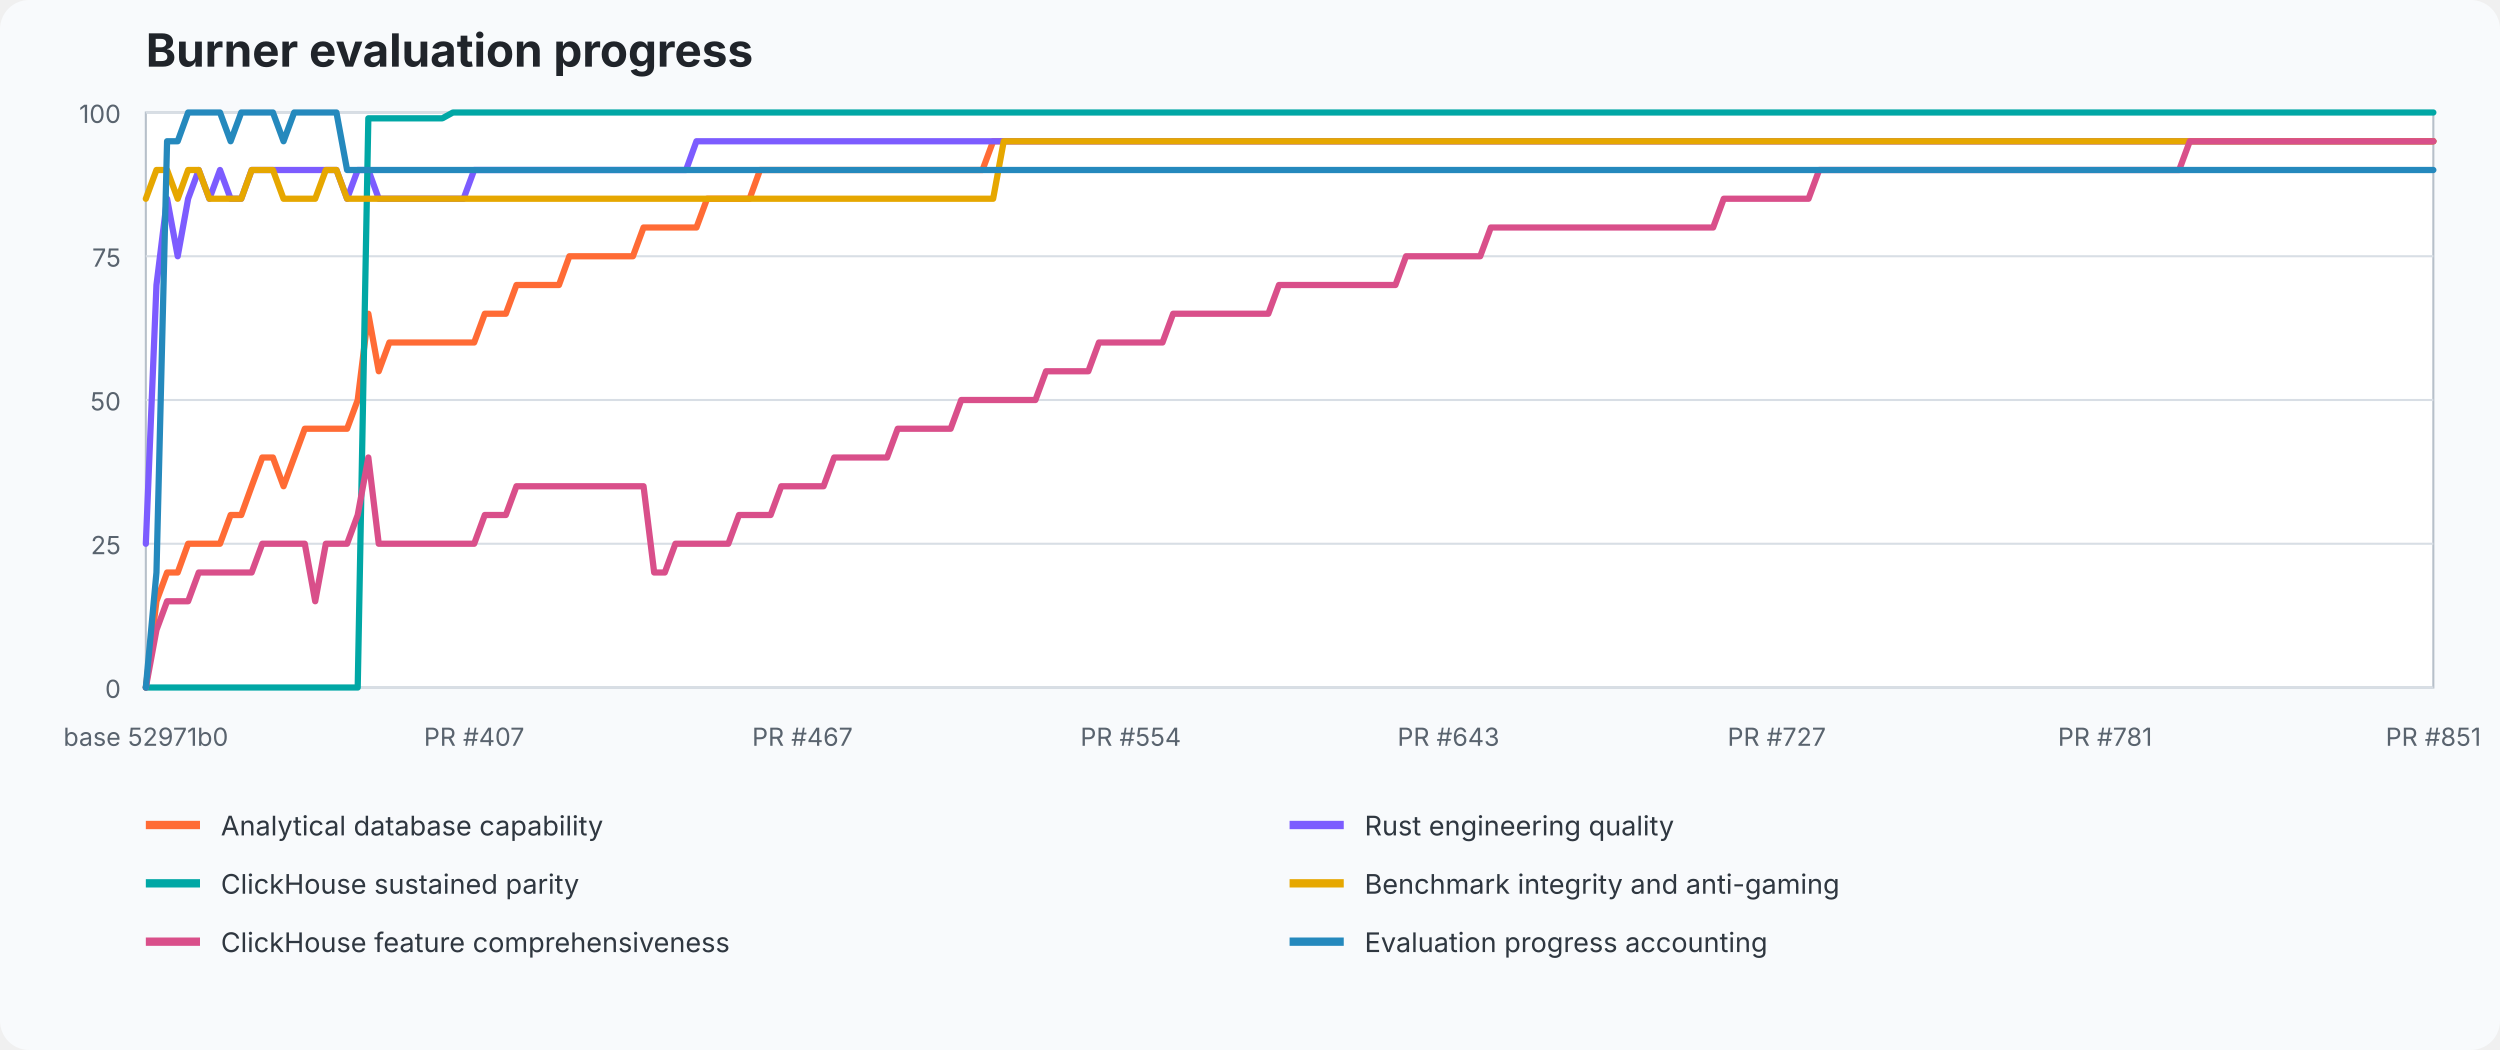
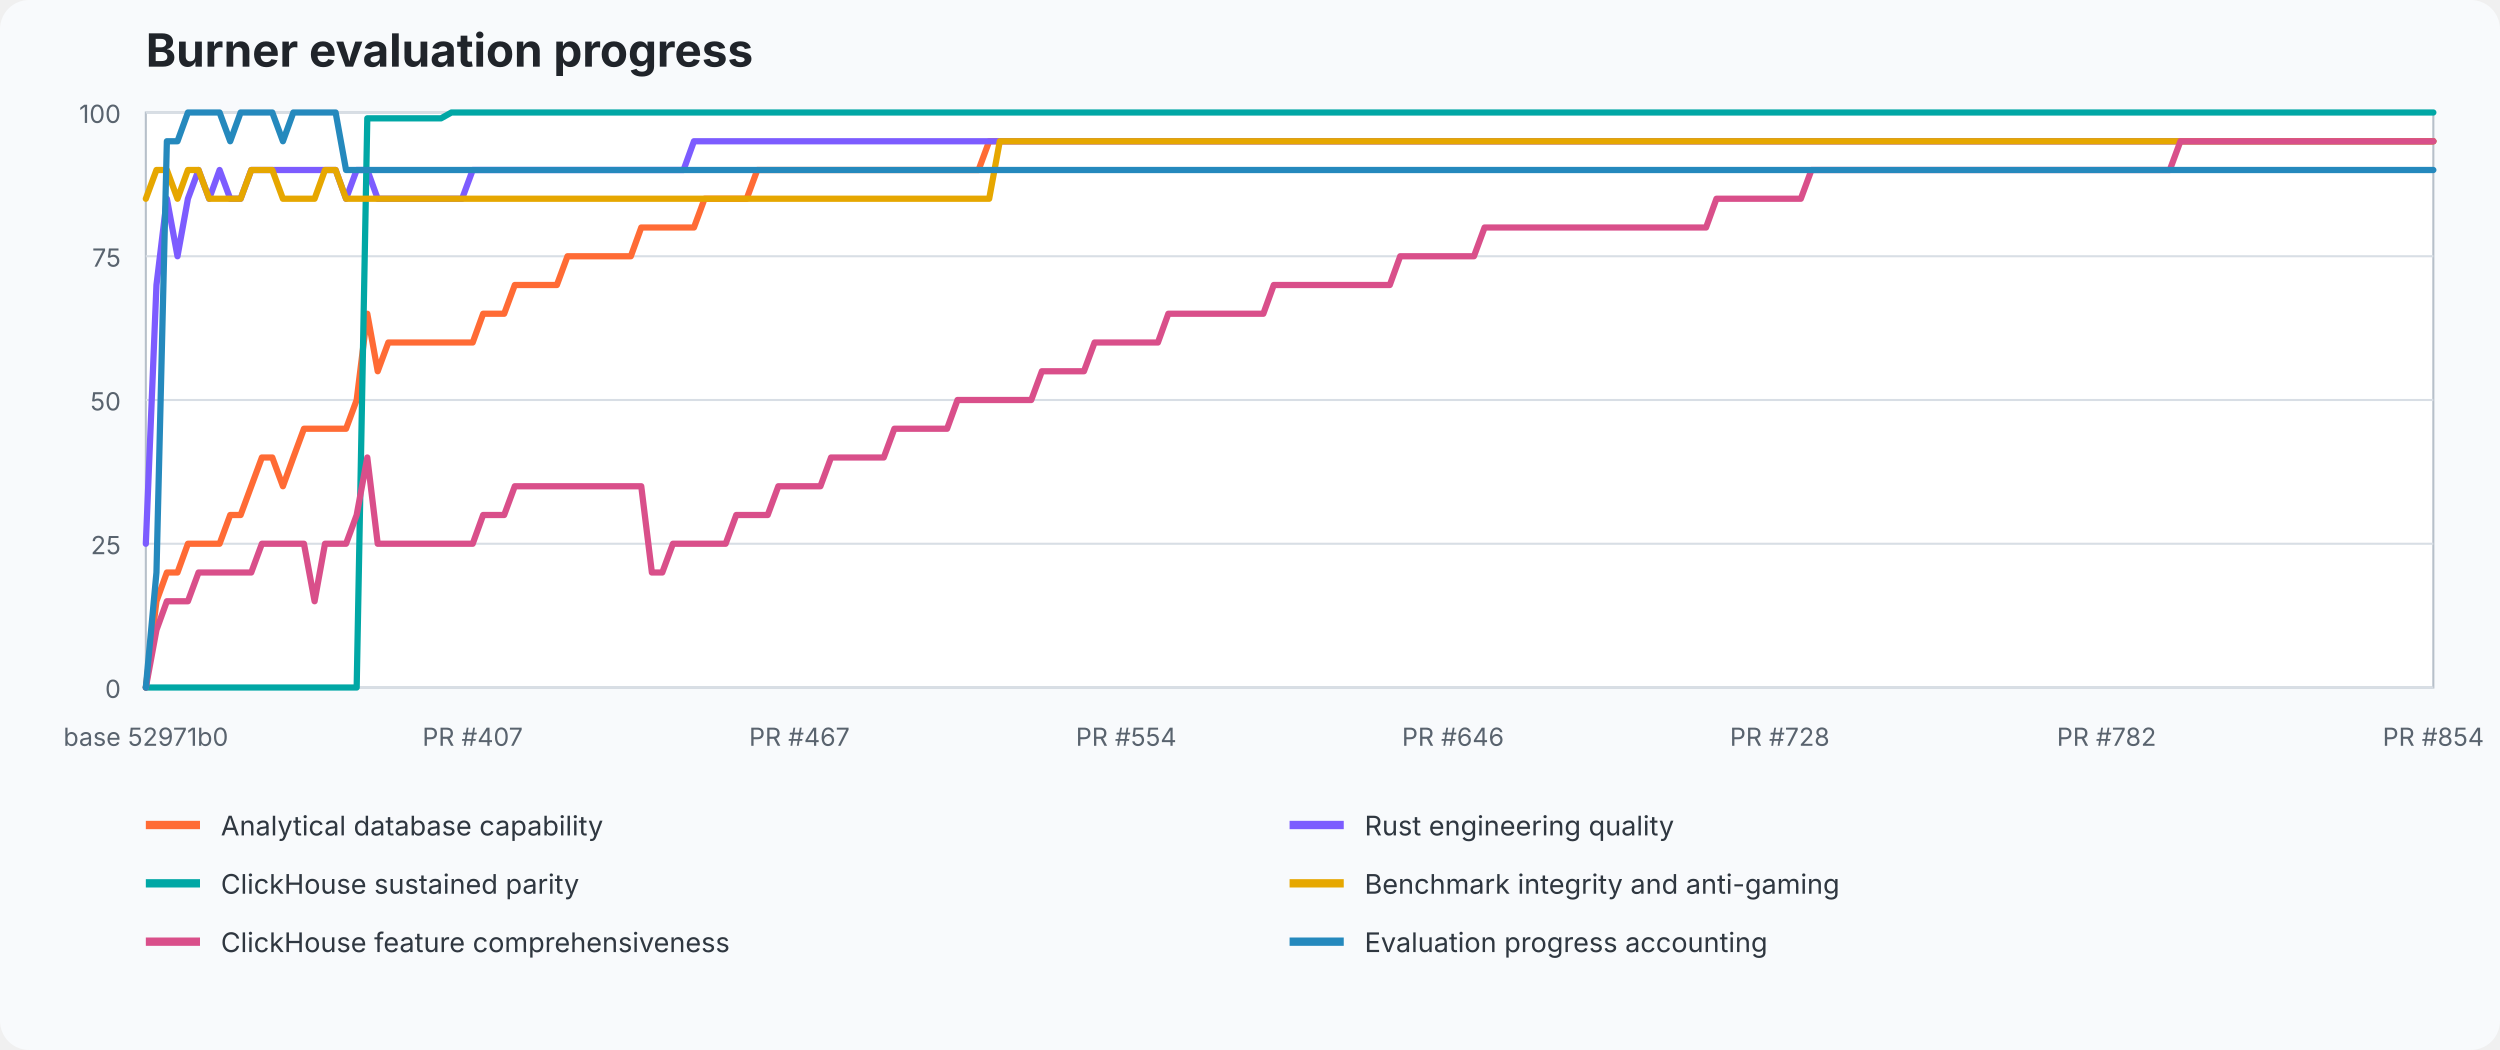
<svg xmlns="http://www.w3.org/2000/svg" width="1200" height="504" viewBox="0 0 1200 504" role="img" aria-labelledby="title desc">
  <style>text{font-family:ui-sans-serif,system-ui,-apple-system,BlinkMacSystemFont,"Segoe UI",sans-serif}.title{font-size:22px;font-weight:700;fill:#20242a}.axis{font-size:12px;fill:#59636e}.legend{font-size:13px;fill:#2f3740}.grid{stroke:#d8dee5;stroke-width:1}.plot{fill:#fff;stroke:#b7c0ca}</style>
  <rect width="100%" height="100%" fill="#f8fafc" rx="14" />
  <text x="70" y="32" class="title">Burner evaluation progress</text>
  <rect x="70" y="54" width="1098" height="276" class="plot" />
  <line x1="70" y1="330" x2="1168" y2="330" class="grid" />
  <text x="58" y="335" text-anchor="end" class="axis">0</text>
  <line x1="70" y1="261" x2="1168" y2="261" class="grid" />
  <text x="58" y="266" text-anchor="end" class="axis">25</text>
  <line x1="70" y1="192" x2="1168" y2="192" class="grid" />
  <text x="58" y="197" text-anchor="end" class="axis">50</text>
  <line x1="70" y1="123" x2="1168" y2="123" class="grid" />
  <text x="58" y="128" text-anchor="end" class="axis">75</text>
  <line x1="70" y1="54" x2="1168" y2="54" class="grid" />
  <text x="58" y="59" text-anchor="end" class="axis">100</text>
-   <polyline points="70.0,330.0 75.1,288.6 80.2,274.8 85.3,274.8 90.3,261.0 95.4,261.0 100.5,261.0 105.6,261.0 110.7,247.2 115.8,247.2 120.8,233.4 125.9,219.6 131.0,219.6 136.1,233.4 141.2,219.6 146.3,205.8 151.3,205.8 156.4,205.8 161.5,205.8 166.6,205.8 171.7,192.0 176.8,150.6 181.8,178.2 186.9,164.4 192.0,164.4 197.1,164.4 202.2,164.4 207.3,164.4 212.3,164.4 217.4,164.4 222.5,164.4 227.6,164.4 232.7,150.6 237.8,150.6 242.8,150.6 247.9,136.8 253.0,136.8 258.1,136.8 263.2,136.8 268.3,136.8 273.3,123.0 278.4,123.0 283.5,123.0 288.6,123.0 293.7,123.0 298.8,123.0 303.8,123.0 308.9,109.2 314.0,109.2 319.1,109.2 324.2,109.2 329.3,109.2 334.3,109.2 339.4,95.4 344.5,95.4 349.6,95.4 354.7,95.4 359.8,95.4 364.8,81.6 369.9,81.6 375.0,81.6 380.1,81.6 385.2,81.6 390.3,81.6 395.3,81.6 400.4,81.6 405.5,81.6 410.6,81.6 415.7,81.6 420.8,81.6 425.8,81.6 430.9,81.6 436.0,81.6 441.1,81.6 446.2,81.6 451.3,81.6 456.3,81.6 461.4,81.6 466.5,81.6 471.6,81.6 476.7,67.8 481.8,67.8 486.8,67.8 491.9,67.8 497.0,67.8 502.1,67.8 507.2,67.8 512.3,67.8 517.3,67.8 522.4,67.8 527.5,67.8 532.6,67.8 537.7,67.8 542.8,67.8 547.8,67.8 552.9,67.8 558.0,67.8 563.1,67.8 568.2,67.8 573.3,67.8 578.3,67.8 583.4,67.8 588.5,67.8 593.6,67.8 598.7,67.8 603.8,67.8 608.8,67.8 613.9,67.8 619.0,67.8 624.1,67.8 629.2,67.8 634.3,67.8 639.3,67.8 644.4,67.8 649.5,67.8 654.6,67.8 659.7,67.8 664.8,67.8 669.8,67.8 674.9,67.8 680.0,67.8 685.1,67.8 690.2,67.8 695.3,67.8 700.3,67.8 705.4,67.8 710.5,67.8 715.6,67.8 720.7,67.8 725.8,67.8 730.8,67.8 735.9,67.8 741.0,67.8 746.1,67.8 751.2,67.8 756.3,67.8 761.3,67.8 766.4,67.8 771.5,67.8 776.6,67.8 781.7,67.8 786.8,67.8 791.8,67.8 796.9,67.8 802.0,67.8 807.1,67.8 812.2,67.8 817.3,67.8 822.3,67.8 827.4,67.8 832.5,67.8 837.6,67.8 842.7,67.8 847.8,67.8 852.8,67.8 857.9,67.8 863.0,67.8 868.1,67.8 873.2,67.8 878.3,67.8 883.3,67.8 888.4,67.8 893.5,67.8 898.6,67.8 903.7,67.8 908.8,67.8 913.8,67.8 918.9,67.8 924.0,67.8 929.1,67.8 934.2,67.8 939.3,67.8 944.3,67.8 949.4,67.8 954.5,67.8 959.6,67.8 964.7,67.8 969.8,67.8 974.8,67.8 979.9,67.8 985.0,67.8 990.1,67.8 995.2,67.8 1000.3,67.8 1005.3,67.8 1010.4,67.8 1015.5,67.8 1020.6,67.8 1025.7,67.8 1030.8,67.8 1035.8,67.8 1040.9,67.8 1046.0,67.8 1051.1,67.8 1056.2,67.8 1061.3,67.8 1066.3,67.8 1071.4,67.8 1076.5,67.8 1081.6,67.8 1086.7,67.8 1091.8,67.8 1096.8,67.8 1101.9,67.8 1107.0,67.8 1112.1,67.8 1117.2,67.8 1122.3,67.8 1127.3,67.8 1132.4,67.8 1137.5,67.8 1142.6,67.8 1147.7,67.8 1152.8,67.8 1157.8,67.8 1162.9,67.8 1168.0,67.8" fill="none" stroke="#ff6b35" stroke-width="3" stroke-linejoin="round" stroke-linecap="round" />
-   <polyline points="70.0,261.0 75.1,136.8 80.2,95.4 85.3,123.0 90.3,95.4 95.4,81.6 100.5,95.4 105.6,81.6 110.7,95.4 115.8,95.4 120.8,81.6 125.9,81.6 131.0,81.6 136.1,81.6 141.2,81.6 146.3,81.6 151.3,81.6 156.4,81.6 161.5,81.6 166.6,95.4 171.7,81.6 176.8,81.6 181.8,95.4 186.9,95.4 192.0,95.4 197.1,95.4 202.2,95.4 207.3,95.4 212.3,95.4 217.4,95.4 222.5,95.4 227.6,81.6 232.7,81.6 237.8,81.6 242.8,81.6 247.9,81.6 253.0,81.6 258.1,81.6 263.2,81.6 268.3,81.6 273.3,81.6 278.4,81.6 283.5,81.6 288.6,81.6 293.7,81.6 298.8,81.6 303.8,81.6 308.9,81.6 314.0,81.6 319.1,81.6 324.2,81.6 329.3,81.6 334.3,67.8 339.4,67.8 344.5,67.8 349.6,67.8 354.7,67.8 359.8,67.8 364.8,67.8 369.9,67.8 375.0,67.8 380.1,67.8 385.2,67.8 390.3,67.8 395.3,67.8 400.4,67.8 405.5,67.8 410.6,67.8 415.7,67.8 420.8,67.8 425.8,67.8 430.9,67.8 436.0,67.8 441.1,67.8 446.2,67.8 451.3,67.8 456.3,67.8 461.4,67.8 466.5,67.8 471.6,67.8 476.7,67.8 481.8,67.8 486.8,67.8 491.9,67.8 497.0,67.8 502.1,67.8 507.2,67.8 512.3,67.8 517.3,67.8 522.4,67.8 527.5,67.8 532.6,67.8 537.7,67.8 542.8,67.8 547.8,67.8 552.9,67.8 558.0,67.8 563.1,67.8 568.2,67.8 573.3,67.8 578.3,67.8 583.4,67.8 588.5,67.8 593.6,67.8 598.7,67.8 603.8,67.8 608.8,67.8 613.9,67.8 619.0,67.8 624.1,67.8 629.2,67.8 634.3,67.8 639.3,67.8 644.4,67.8 649.5,67.8 654.6,67.8 659.7,67.8 664.8,67.8 669.8,67.8 674.9,67.8 680.0,67.8 685.1,67.8 690.2,67.8 695.3,67.8 700.3,67.8 705.4,67.8 710.5,67.8 715.6,67.8 720.7,67.8 725.8,67.8 730.8,67.8 735.9,67.8 741.0,67.8 746.1,67.8 751.2,67.8 756.3,67.8 761.3,67.8 766.4,67.8 771.5,67.8 776.6,67.8 781.7,67.8 786.8,67.8 791.8,67.8 796.9,67.8 802.0,67.8 807.1,67.8 812.2,67.8 817.3,67.8 822.3,67.8 827.4,67.8 832.5,67.8 837.6,67.8 842.7,67.8 847.8,67.8 852.8,67.8 857.9,67.8 863.0,67.8 868.1,67.8 873.2,67.8 878.3,67.8 883.3,67.8 888.4,67.8 893.5,67.8 898.6,67.8 903.7,67.8 908.8,67.8 913.8,67.8 918.9,67.8 924.0,67.8 929.1,67.8 934.2,67.8 939.3,67.8 944.3,67.8 949.4,67.8 954.5,67.8 959.6,67.8 964.7,67.8 969.8,67.8 974.8,67.8 979.9,67.8 985.0,67.8 990.1,67.8 995.2,67.8 1000.3,67.8 1005.3,67.8 1010.4,67.8 1015.5,67.8 1020.6,67.8 1025.7,67.8 1030.8,67.8 1035.8,67.8 1040.9,67.8 1046.0,67.8 1051.1,67.8 1056.2,67.8 1061.3,67.8 1066.3,67.8 1071.4,67.8 1076.5,67.8 1081.6,67.8 1086.7,67.8 1091.8,67.8 1096.8,67.8 1101.9,67.8 1107.0,67.8 1112.1,67.8 1117.2,67.8 1122.3,67.8 1127.3,67.8 1132.4,67.8 1137.5,67.8 1142.6,67.8 1147.7,67.8 1152.8,67.8 1157.8,67.8 1162.9,67.8 1168.0,67.8" fill="none" stroke="#7c5cff" stroke-width="3" stroke-linejoin="round" stroke-linecap="round" />
-   <polyline points="70.0,330.0 75.1,330.0 80.2,330.0 85.3,330.0 90.3,330.0 95.4,330.0 100.5,330.0 105.6,330.0 110.7,330.0 115.8,330.0 120.8,330.0 125.9,330.0 131.0,330.0 136.1,330.0 141.2,330.0 146.3,330.0 151.3,330.0 156.4,330.0 161.5,330.0 166.6,330.0 171.7,330.0 176.8,56.8 181.8,56.8 186.9,56.8 192.0,56.8 197.1,56.8 202.2,56.8 207.3,56.8 212.3,56.8 217.4,54.0 222.5,54.0 227.6,54.0 232.7,54.0 237.8,54.0 242.8,54.0 247.9,54.0 253.0,54.0 258.1,54.0 263.2,54.0 268.3,54.0 273.3,54.0 278.4,54.0 283.5,54.0 288.6,54.0 293.7,54.0 298.8,54.0 303.8,54.0 308.9,54.0 314.0,54.0 319.1,54.0 324.2,54.0 329.3,54.0 334.3,54.0 339.4,54.0 344.5,54.0 349.6,54.0 354.7,54.0 359.8,54.0 364.8,54.0 369.9,54.0 375.0,54.0 380.1,54.0 385.2,54.0 390.3,54.0 395.3,54.0 400.4,54.0 405.5,54.0 410.6,54.0 415.7,54.0 420.8,54.0 425.8,54.0 430.9,54.0 436.0,54.0 441.1,54.0 446.2,54.0 451.3,54.0 456.3,54.0 461.4,54.0 466.5,54.0 471.6,54.0 476.7,54.0 481.8,54.0 486.8,54.0 491.9,54.0 497.0,54.0 502.1,54.0 507.2,54.0 512.3,54.0 517.3,54.0 522.4,54.0 527.5,54.0 532.6,54.0 537.7,54.0 542.8,54.0 547.8,54.0 552.9,54.0 558.0,54.0 563.1,54.0 568.2,54.0 573.3,54.0 578.3,54.0 583.4,54.0 588.5,54.0 593.6,54.0 598.7,54.0 603.8,54.0 608.8,54.0 613.9,54.0 619.0,54.0 624.1,54.0 629.2,54.0 634.3,54.0 639.3,54.0 644.4,54.0 649.5,54.0 654.6,54.0 659.7,54.0 664.8,54.0 669.8,54.0 674.9,54.0 680.0,54.0 685.1,54.0 690.2,54.0 695.3,54.0 700.3,54.0 705.4,54.0 710.5,54.0 715.6,54.0 720.7,54.0 725.8,54.0 730.8,54.0 735.9,54.0 741.0,54.0 746.1,54.0 751.2,54.0 756.3,54.0 761.3,54.0 766.4,54.0 771.5,54.0 776.6,54.0 781.7,54.0 786.8,54.0 791.8,54.0 796.9,54.0 802.0,54.0 807.1,54.0 812.2,54.0 817.3,54.0 822.3,54.0 827.4,54.0 832.5,54.0 837.6,54.0 842.7,54.0 847.8,54.0 852.8,54.0 857.9,54.0 863.0,54.0 868.1,54.0 873.2,54.0 878.3,54.0 883.3,54.0 888.4,54.0 893.5,54.0 898.6,54.0 903.7,54.0 908.8,54.0 913.8,54.0 918.9,54.0 924.0,54.0 929.1,54.0 934.2,54.0 939.3,54.0 944.3,54.0 949.4,54.0 954.5,54.0 959.6,54.0 964.7,54.0 969.8,54.0 974.8,54.0 979.9,54.0 985.0,54.0 990.1,54.0 995.2,54.0 1000.3,54.0 1005.3,54.0 1010.4,54.0 1015.5,54.0 1020.6,54.0 1025.7,54.0 1030.8,54.0 1035.8,54.0 1040.9,54.0 1046.0,54.0 1051.1,54.0 1056.2,54.0 1061.3,54.0 1066.3,54.0 1071.4,54.0 1076.5,54.0 1081.6,54.0 1086.7,54.0 1091.8,54.0 1096.8,54.0 1101.9,54.0 1107.0,54.0 1112.1,54.0 1117.2,54.0 1122.3,54.0 1127.3,54.0 1132.4,54.0 1137.5,54.0 1142.6,54.0 1147.7,54.0 1152.8,54.0 1157.8,54.0 1162.9,54.0 1168.0,54.0" fill="none" stroke="#00a7a5" stroke-width="3" stroke-linejoin="round" stroke-linecap="round" />
-   <polyline points="70.0,95.4 75.1,81.6 80.2,81.6 85.3,95.4 90.3,81.6 95.4,81.6 100.5,95.4 105.6,95.4 110.7,95.4 115.8,95.4 120.8,81.6 125.9,81.6 131.0,81.6 136.1,95.4 141.2,95.4 146.3,95.4 151.3,95.4 156.4,81.6 161.5,81.6 166.6,95.4 171.7,95.4 176.8,95.4 181.8,95.4 186.9,95.4 192.0,95.4 197.1,95.4 202.2,95.4 207.3,95.4 212.3,95.4 217.4,95.4 222.5,95.4 227.6,95.4 232.7,95.4 237.8,95.4 242.8,95.4 247.9,95.4 253.0,95.4 258.1,95.4 263.2,95.4 268.3,95.4 273.3,95.4 278.4,95.4 283.5,95.4 288.6,95.4 293.7,95.4 298.8,95.4 303.8,95.4 308.9,95.4 314.0,95.4 319.1,95.4 324.2,95.4 329.3,95.4 334.3,95.4 339.4,95.4 344.5,95.4 349.6,95.4 354.7,95.4 359.8,95.4 364.8,95.4 369.9,95.4 375.0,95.4 380.1,95.4 385.2,95.4 390.3,95.4 395.3,95.4 400.4,95.4 405.5,95.4 410.6,95.4 415.7,95.4 420.8,95.4 425.8,95.4 430.9,95.4 436.0,95.4 441.1,95.4 446.2,95.4 451.3,95.4 456.3,95.4 461.4,95.4 466.5,95.4 471.6,95.4 476.7,95.4 481.8,67.8 486.8,67.8 491.9,67.8 497.0,67.8 502.1,67.8 507.2,67.8 512.3,67.8 517.3,67.8 522.4,67.8 527.5,67.8 532.6,67.8 537.7,67.8 542.8,67.8 547.8,67.8 552.9,67.8 558.0,67.8 563.1,67.8 568.2,67.8 573.3,67.8 578.3,67.8 583.4,67.8 588.5,67.8 593.6,67.8 598.7,67.8 603.8,67.8 608.8,67.8 613.9,67.8 619.0,67.8 624.1,67.8 629.2,67.8 634.3,67.8 639.3,67.8 644.4,67.8 649.5,67.8 654.6,67.8 659.7,67.8 664.8,67.8 669.8,67.8 674.9,67.8 680.0,67.8 685.1,67.8 690.2,67.8 695.3,67.8 700.3,67.8 705.4,67.8 710.5,67.8 715.6,67.8 720.7,67.8 725.8,67.8 730.8,67.8 735.9,67.8 741.0,67.8 746.1,67.8 751.2,67.8 756.3,67.8 761.3,67.8 766.4,67.8 771.5,67.8 776.6,67.8 781.7,67.8 786.8,67.8 791.8,67.8 796.9,67.8 802.0,67.8 807.1,67.8 812.2,67.8 817.3,67.8 822.3,67.8 827.4,67.8 832.5,67.8 837.6,67.8 842.7,67.8 847.8,67.8 852.8,67.8 857.9,67.8 863.0,67.8 868.1,67.8 873.2,67.8 878.3,67.8 883.3,67.8 888.4,67.8 893.5,67.8 898.6,67.8 903.7,67.8 908.8,67.8 913.8,67.8 918.9,67.8 924.0,67.8 929.1,67.8 934.2,67.8 939.3,67.8 944.3,67.8 949.4,67.8 954.5,67.8 959.6,67.8 964.7,67.8 969.8,67.8 974.8,67.8 979.9,67.8 985.0,67.8 990.1,67.8 995.2,67.8 1000.3,67.8 1005.3,67.8 1010.4,67.8 1015.5,67.8 1020.6,67.8 1025.7,67.8 1030.8,67.8 1035.8,67.8 1040.9,67.8 1046.0,67.8 1051.1,67.8 1056.2,67.8 1061.3,67.8 1066.3,67.8 1071.4,67.8 1076.5,67.8 1081.6,67.8 1086.7,67.8 1091.8,67.8 1096.8,67.8 1101.9,67.8 1107.0,67.8 1112.1,67.8 1117.2,67.8 1122.3,67.8 1127.3,67.8 1132.4,67.8 1137.5,67.8 1142.6,67.8 1147.7,67.8 1152.8,67.8 1157.8,67.8 1162.9,67.8 1168.0,67.8" fill="none" stroke="#e6a700" stroke-width="3" stroke-linejoin="round" stroke-linecap="round" />
-   <polyline points="70.0,330.0 75.1,302.4 80.2,288.6 85.3,288.6 90.3,288.6 95.4,274.8 100.5,274.8 105.6,274.8 110.7,274.8 115.8,274.8 120.8,274.8 125.9,261.0 131.0,261.0 136.1,261.0 141.2,261.0 146.3,261.0 151.3,288.6 156.4,261.0 161.5,261.0 166.6,261.0 171.7,247.2 176.8,219.6 181.8,261.0 186.9,261.0 192.0,261.0 197.1,261.0 202.2,261.0 207.3,261.0 212.3,261.0 217.4,261.0 222.5,261.0 227.6,261.0 232.7,247.2 237.8,247.2 242.8,247.2 247.9,233.4 253.0,233.4 258.1,233.4 263.2,233.4 268.3,233.4 273.3,233.4 278.4,233.4 283.5,233.4 288.6,233.4 293.7,233.4 298.8,233.4 303.8,233.4 308.9,233.4 314.0,274.8 319.1,274.8 324.2,261.0 329.3,261.0 334.3,261.0 339.4,261.0 344.5,261.0 349.6,261.0 354.7,247.2 359.8,247.2 364.8,247.2 369.9,247.2 375.0,233.4 380.1,233.4 385.2,233.4 390.3,233.4 395.3,233.4 400.4,219.6 405.5,219.6 410.6,219.6 415.7,219.6 420.8,219.6 425.8,219.6 430.9,205.8 436.0,205.8 441.1,205.8 446.2,205.8 451.3,205.8 456.3,205.8 461.4,192.0 466.5,192.0 471.6,192.0 476.7,192.0 481.8,192.0 486.8,192.0 491.9,192.0 497.0,192.0 502.1,178.2 507.2,178.2 512.3,178.2 517.3,178.2 522.4,178.2 527.5,164.4 532.6,164.4 537.7,164.4 542.8,164.4 547.8,164.4 552.9,164.4 558.0,164.4 563.1,150.6 568.2,150.6 573.3,150.6 578.3,150.6 583.4,150.6 588.5,150.6 593.6,150.6 598.7,150.6 603.8,150.6 608.8,150.6 613.9,136.8 619.0,136.8 624.1,136.8 629.2,136.8 634.3,136.8 639.3,136.8 644.4,136.8 649.5,136.8 654.6,136.8 659.7,136.8 664.8,136.8 669.8,136.8 674.9,123.0 680.0,123.0 685.1,123.0 690.2,123.0 695.3,123.0 700.3,123.0 705.4,123.0 710.5,123.0 715.6,109.2 720.7,109.2 725.8,109.2 730.8,109.2 735.9,109.2 741.0,109.2 746.1,109.2 751.2,109.2 756.3,109.2 761.3,109.2 766.4,109.2 771.5,109.2 776.6,109.2 781.7,109.2 786.8,109.2 791.8,109.2 796.9,109.2 802.0,109.2 807.1,109.2 812.2,109.2 817.3,109.2 822.3,109.2 827.4,95.4 832.5,95.4 837.6,95.4 842.7,95.4 847.8,95.4 852.8,95.4 857.9,95.4 863.0,95.4 868.1,95.4 873.2,81.6 878.3,81.6 883.3,81.6 888.4,81.6 893.5,81.6 898.6,81.6 903.7,81.6 908.8,81.6 913.8,81.6 918.9,81.6 924.0,81.6 929.1,81.6 934.2,81.6 939.3,81.6 944.3,81.6 949.4,81.6 954.5,81.6 959.6,81.6 964.7,81.6 969.8,81.6 974.8,81.6 979.9,81.6 985.0,81.6 990.1,81.6 995.2,81.6 1000.3,81.6 1005.3,81.6 1010.4,81.6 1015.5,81.6 1020.6,81.6 1025.7,81.6 1030.8,81.6 1035.8,81.6 1040.9,81.6 1046.0,81.6 1051.1,67.8 1056.2,67.8 1061.3,67.8 1066.3,67.8 1071.4,67.8 1076.5,67.8 1081.6,67.8 1086.7,67.8 1091.8,67.8 1096.8,67.8 1101.9,67.8 1107.0,67.8 1112.1,67.8 1117.2,67.8 1122.3,67.8 1127.3,67.8 1132.4,67.8 1137.5,67.8 1142.6,67.8 1147.7,67.8 1152.8,67.8 1157.8,67.8 1162.9,67.8 1168.0,67.8" fill="none" stroke="#d94f8a" stroke-width="3" stroke-linejoin="round" stroke-linecap="round" />
-   <polyline points="70.0,330.0 75.1,274.8 80.2,67.8 85.3,67.8 90.3,54.0 95.4,54.0 100.5,54.0 105.6,54.0 110.7,67.8 115.8,54.0 120.8,54.0 125.9,54.0 131.0,54.0 136.1,67.8 141.2,54.0 146.3,54.0 151.3,54.0 156.4,54.0 161.5,54.0 166.6,81.6 171.7,81.6 176.8,81.6 181.8,81.6 186.9,81.6 192.0,81.6 197.1,81.6 202.2,81.6 207.3,81.6 212.3,81.6 217.4,81.6 222.5,81.6 227.6,81.6 232.7,81.6 237.8,81.6 242.8,81.6 247.9,81.6 253.0,81.6 258.1,81.6 263.2,81.6 268.3,81.6 273.3,81.6 278.4,81.6 283.5,81.6 288.6,81.6 293.7,81.6 298.8,81.6 303.8,81.6 308.9,81.6 314.0,81.6 319.1,81.6 324.2,81.6 329.3,81.6 334.3,81.6 339.4,81.6 344.5,81.6 349.6,81.6 354.7,81.6 359.8,81.6 364.8,81.6 369.9,81.6 375.0,81.6 380.1,81.6 385.2,81.6 390.3,81.6 395.3,81.6 400.4,81.6 405.5,81.6 410.6,81.6 415.7,81.6 420.8,81.6 425.8,81.6 430.9,81.6 436.0,81.6 441.1,81.6 446.2,81.6 451.3,81.6 456.3,81.6 461.4,81.6 466.5,81.6 471.6,81.6 476.7,81.6 481.8,81.6 486.8,81.6 491.9,81.6 497.0,81.6 502.1,81.6 507.2,81.6 512.3,81.6 517.3,81.6 522.4,81.6 527.5,81.6 532.6,81.6 537.7,81.6 542.8,81.6 547.8,81.6 552.9,81.6 558.0,81.6 563.1,81.6 568.2,81.6 573.3,81.6 578.3,81.6 583.4,81.6 588.5,81.6 593.6,81.6 598.7,81.6 603.8,81.6 608.8,81.6 613.9,81.6 619.0,81.6 624.1,81.6 629.2,81.6 634.3,81.6 639.3,81.6 644.4,81.6 649.5,81.6 654.6,81.6 659.7,81.6 664.8,81.6 669.8,81.6 674.9,81.6 680.0,81.6 685.1,81.6 690.2,81.6 695.3,81.6 700.3,81.6 705.4,81.6 710.5,81.6 715.6,81.6 720.7,81.6 725.8,81.6 730.8,81.6 735.9,81.6 741.0,81.6 746.1,81.6 751.2,81.6 756.3,81.6 761.3,81.6 766.4,81.6 771.5,81.6 776.6,81.6 781.7,81.6 786.8,81.6 791.8,81.6 796.9,81.6 802.0,81.6 807.1,81.6 812.2,81.6 817.3,81.6 822.3,81.6 827.4,81.6 832.5,81.6 837.6,81.6 842.7,81.6 847.8,81.6 852.8,81.6 857.9,81.6 863.0,81.6 868.1,81.6 873.2,81.6 878.3,81.6 883.3,81.6 888.4,81.6 893.5,81.6 898.6,81.6 903.7,81.6 908.8,81.6 913.8,81.6 918.9,81.6 924.0,81.6 929.1,81.6 934.2,81.6 939.3,81.6 944.3,81.6 949.4,81.6 954.5,81.6 959.6,81.6 964.7,81.6 969.8,81.6 974.8,81.6 979.9,81.6 985.0,81.6 990.1,81.6 995.2,81.6 1000.3,81.6 1005.3,81.6 1010.4,81.6 1015.5,81.6 1020.6,81.6 1025.7,81.6 1030.8,81.6 1035.8,81.6 1040.9,81.6 1046.0,81.6 1051.1,81.6 1056.2,81.6 1061.3,81.6 1066.3,81.6 1071.4,81.6 1076.5,81.6 1081.6,81.6 1086.7,81.6 1091.8,81.6 1096.8,81.6 1101.9,81.6 1107.0,81.6 1112.1,81.6 1117.2,81.6 1122.3,81.6 1127.3,81.6 1132.4,81.6 1137.5,81.6 1142.6,81.6 1147.7,81.6 1152.8,81.6 1157.8,81.6 1162.9,81.6 1168.0,81.6" fill="none" stroke="#2589bd" stroke-width="3" stroke-linejoin="round" stroke-linecap="round" />
+   <polyline points="70.0,330.0 75.1,288.6 80.1,274.8 85.2,274.8 90.2,261.0 95.3,261.0 100.4,261.0 105.4,261.0 110.5,247.2 115.5,247.2 120.6,233.4 125.7,219.6 130.7,219.6 135.8,233.4 140.8,219.6 145.9,205.8 151.0,205.8 156.0,205.8 161.1,205.8 166.1,205.8 171.2,192.0 176.3,150.6 181.3,178.2 186.4,164.4 191.4,164.4 196.5,164.4 201.6,164.4 206.6,164.4 211.7,164.4 216.7,164.4 221.8,164.4 226.9,164.4 231.9,150.6 237.0,150.6 242.0,150.6 247.1,136.8 252.2,136.8 257.2,136.8 262.3,136.8 267.3,136.8 272.4,123.0 277.5,123.0 282.5,123.0 287.6,123.0 292.6,123.0 297.7,123.0 302.8,123.0 307.8,109.2 312.9,109.2 317.9,109.2 323.0,109.2 328.1,109.2 333.1,109.2 338.2,95.4 343.2,95.4 348.3,95.4 353.4,95.4 358.4,95.4 363.5,81.6 368.5,81.6 373.6,81.6 378.7,81.6 383.7,81.6 388.8,81.6 393.8,81.6 398.9,81.6 404.0,81.6 409.0,81.6 414.1,81.6 419.1,81.6 424.2,81.6 429.3,81.6 434.3,81.6 439.4,81.6 444.4,81.6 449.5,81.6 454.6,81.6 459.6,81.6 464.7,81.6 469.7,81.6 474.8,67.8 479.9,67.8 484.9,67.8 490.0,67.8 495.0,67.8 500.1,67.8 505.2,67.8 510.2,67.8 515.3,67.8 520.3,67.8 525.4,67.8 530.5,67.8 535.5,67.8 540.6,67.8 545.6,67.8 550.7,67.8 555.8,67.8 560.8,67.8 565.9,67.8 570.9,67.8 576.0,67.8 581.1,67.8 586.1,67.8 591.2,67.8 596.2,67.8 601.3,67.8 606.4,67.8 611.4,67.8 616.5,67.8 621.5,67.8 626.6,67.8 631.6,67.8 636.7,67.8 641.8,67.8 646.8,67.8 651.9,67.8 656.9,67.8 662.0,67.8 667.1,67.8 672.1,67.8 677.2,67.8 682.2,67.8 687.3,67.8 692.4,67.8 697.4,67.8 702.5,67.8 707.5,67.8 712.6,67.8 717.7,67.8 722.7,67.8 727.8,67.8 732.8,67.8 737.9,67.8 743.0,67.8 748.0,67.8 753.1,67.8 758.1,67.8 763.2,67.8 768.3,67.8 773.3,67.8 778.4,67.8 783.4,67.8 788.5,67.8 793.6,67.8 798.6,67.8 803.7,67.8 808.7,67.8 813.8,67.8 818.9,67.8 823.9,67.8 829.0,67.8 834.0,67.8 839.1,67.8 844.2,67.8 849.2,67.8 854.3,67.8 859.3,67.8 864.4,67.8 869.5,67.8 874.5,67.8 879.6,67.8 884.6,67.8 889.7,67.8 894.8,67.8 899.8,67.8 904.9,67.8 909.9,67.8 915.0,67.8 920.1,67.8 925.1,67.8 930.2,67.8 935.2,67.8 940.3,67.8 945.4,67.8 950.4,67.8 955.5,67.8 960.5,67.8 965.6,67.8 970.7,67.8 975.7,67.8 980.8,67.8 985.8,67.8 990.9,67.8 996.0,67.8 1001.0,67.8 1006.1,67.8 1011.1,67.8 1016.2,67.8 1021.3,67.8 1026.3,67.8 1031.4,67.8 1036.4,67.8 1041.5,67.8 1046.6,67.8 1051.6,67.8 1056.7,67.8 1061.7,67.8 1066.8,67.8 1071.9,67.8 1076.9,67.8 1082.0,67.8 1087.0,67.8 1092.1,67.8 1097.2,67.8 1102.2,67.8 1107.3,67.8 1112.3,67.8 1117.4,67.8 1122.5,67.8 1127.5,67.8 1132.6,67.8 1137.6,67.8 1142.7,67.8 1147.8,67.8 1152.8,67.8 1157.9,67.8 1162.9,67.8 1168.0,67.8" fill="none" stroke="#ff6b35" stroke-width="3" stroke-linejoin="round" stroke-linecap="round" />
+   <polyline points="70.0,261.0 75.1,136.8 80.1,95.4 85.2,123.0 90.2,95.4 95.3,81.6 100.4,95.4 105.4,81.6 110.5,95.4 115.5,95.4 120.6,81.6 125.7,81.6 130.7,81.6 135.8,81.6 140.8,81.6 145.9,81.6 151.0,81.6 156.0,81.6 161.1,81.6 166.1,95.4 171.2,81.6 176.3,81.6 181.3,95.4 186.4,95.4 191.4,95.4 196.5,95.4 201.6,95.4 206.6,95.4 211.7,95.4 216.7,95.4 221.8,95.4 226.9,81.6 231.9,81.6 237.0,81.6 242.0,81.6 247.1,81.6 252.2,81.6 257.2,81.6 262.3,81.6 267.3,81.6 272.4,81.6 277.5,81.6 282.5,81.6 287.6,81.6 292.6,81.6 297.7,81.6 302.8,81.6 307.8,81.6 312.9,81.6 317.9,81.6 323.0,81.6 328.1,81.6 333.1,67.8 338.2,67.8 343.2,67.8 348.3,67.8 353.4,67.8 358.4,67.8 363.5,67.8 368.5,67.8 373.6,67.8 378.7,67.8 383.7,67.8 388.8,67.8 393.8,67.8 398.9,67.8 404.0,67.8 409.0,67.8 414.1,67.8 419.1,67.8 424.2,67.8 429.3,67.8 434.3,67.8 439.4,67.8 444.4,67.8 449.5,67.8 454.6,67.8 459.6,67.8 464.7,67.8 469.7,67.8 474.8,67.8 479.9,67.8 484.9,67.8 490.0,67.8 495.0,67.8 500.1,67.8 505.2,67.8 510.2,67.8 515.3,67.8 520.3,67.8 525.4,67.8 530.5,67.8 535.5,67.8 540.6,67.8 545.6,67.8 550.7,67.8 555.8,67.8 560.8,67.8 565.9,67.8 570.9,67.8 576.0,67.8 581.1,67.8 586.1,67.8 591.2,67.8 596.2,67.8 601.3,67.8 606.4,67.8 611.4,67.8 616.5,67.8 621.5,67.8 626.6,67.8 631.6,67.8 636.7,67.8 641.8,67.8 646.8,67.8 651.9,67.8 656.9,67.8 662.0,67.8 667.1,67.8 672.1,67.8 677.2,67.8 682.2,67.8 687.3,67.8 692.4,67.8 697.4,67.8 702.5,67.8 707.5,67.8 712.6,67.8 717.7,67.8 722.7,67.8 727.8,67.8 732.8,67.8 737.9,67.8 743.0,67.8 748.0,67.8 753.1,67.8 758.1,67.8 763.2,67.8 768.3,67.8 773.3,67.8 778.4,67.8 783.4,67.8 788.5,67.8 793.6,67.8 798.6,67.8 803.7,67.8 808.7,67.8 813.8,67.8 818.9,67.8 823.9,67.8 829.0,67.8 834.0,67.8 839.1,67.8 844.2,67.8 849.2,67.8 854.3,67.8 859.3,67.8 864.4,67.8 869.5,67.8 874.5,67.8 879.6,67.8 884.6,67.8 889.7,67.8 894.8,67.8 899.8,67.8 904.9,67.8 909.9,67.8 915.0,67.8 920.1,67.8 925.1,67.8 930.2,67.8 935.2,67.8 940.3,67.8 945.4,67.8 950.4,67.8 955.5,67.8 960.5,67.8 965.6,67.8 970.7,67.8 975.7,67.8 980.8,67.8 985.8,67.8 990.9,67.8 996.0,67.8 1001.0,67.8 1006.1,67.8 1011.1,67.8 1016.2,67.8 1021.3,67.8 1026.3,67.8 1031.4,67.8 1036.4,67.8 1041.5,67.8 1046.6,67.8 1051.6,67.8 1056.7,67.8 1061.7,67.8 1066.8,67.8 1071.9,67.8 1076.9,67.8 1082.0,67.8 1087.0,67.8 1092.1,67.8 1097.2,67.8 1102.2,67.8 1107.3,67.8 1112.3,67.8 1117.4,67.8 1122.5,67.8 1127.5,67.8 1132.6,67.8 1137.6,67.8 1142.7,67.8 1147.8,67.8 1152.8,67.8 1157.9,67.8 1162.9,67.8 1168.0,67.8" fill="none" stroke="#7c5cff" stroke-width="3" stroke-linejoin="round" stroke-linecap="round" />
+   <polyline points="70.0,330.0 75.1,330.0 80.1,330.0 85.2,330.0 90.2,330.0 95.3,330.0 100.4,330.0 105.4,330.0 110.5,330.0 115.5,330.0 120.6,330.0 125.7,330.0 130.7,330.0 135.8,330.0 140.8,330.0 145.9,330.0 151.0,330.0 156.0,330.0 161.1,330.0 166.1,330.0 171.2,330.0 176.3,56.8 181.3,56.8 186.4,56.8 191.4,56.8 196.5,56.8 201.6,56.8 206.6,56.8 211.7,56.8 216.7,54.0 221.8,54.0 226.9,54.0 231.9,54.0 237.0,54.0 242.0,54.0 247.1,54.0 252.2,54.0 257.2,54.0 262.3,54.0 267.3,54.0 272.4,54.0 277.5,54.0 282.5,54.0 287.6,54.0 292.6,54.0 297.7,54.0 302.8,54.0 307.8,54.0 312.9,54.0 317.9,54.0 323.0,54.0 328.1,54.0 333.1,54.0 338.2,54.0 343.2,54.0 348.3,54.0 353.4,54.0 358.4,54.0 363.5,54.0 368.5,54.0 373.6,54.0 378.7,54.0 383.7,54.0 388.8,54.0 393.8,54.0 398.9,54.0 404.0,54.0 409.0,54.0 414.1,54.0 419.1,54.0 424.2,54.0 429.3,54.0 434.3,54.0 439.4,54.0 444.4,54.0 449.5,54.0 454.6,54.0 459.6,54.0 464.7,54.0 469.7,54.0 474.8,54.0 479.9,54.0 484.9,54.0 490.0,54.0 495.0,54.0 500.1,54.0 505.2,54.0 510.2,54.0 515.3,54.0 520.3,54.0 525.4,54.0 530.5,54.0 535.5,54.0 540.6,54.0 545.6,54.0 550.7,54.0 555.8,54.0 560.8,54.0 565.9,54.0 570.9,54.0 576.0,54.0 581.1,54.0 586.1,54.0 591.2,54.0 596.2,54.0 601.3,54.0 606.4,54.0 611.4,54.0 616.5,54.0 621.5,54.0 626.6,54.0 631.6,54.0 636.7,54.0 641.8,54.0 646.8,54.0 651.9,54.0 656.9,54.0 662.0,54.0 667.1,54.0 672.1,54.0 677.2,54.0 682.2,54.0 687.3,54.0 692.4,54.0 697.4,54.0 702.5,54.0 707.5,54.0 712.6,54.0 717.7,54.0 722.7,54.0 727.8,54.0 732.8,54.0 737.9,54.0 743.0,54.0 748.0,54.0 753.1,54.0 758.1,54.0 763.2,54.0 768.3,54.0 773.3,54.0 778.4,54.0 783.4,54.0 788.5,54.0 793.6,54.0 798.6,54.0 803.7,54.0 808.7,54.0 813.8,54.0 818.9,54.0 823.9,54.0 829.0,54.0 834.0,54.0 839.1,54.0 844.2,54.0 849.2,54.0 854.3,54.0 859.3,54.0 864.4,54.0 869.5,54.0 874.5,54.0 879.6,54.0 884.6,54.0 889.7,54.0 894.8,54.0 899.8,54.0 904.9,54.0 909.9,54.0 915.0,54.0 920.1,54.0 925.1,54.0 930.2,54.0 935.2,54.0 940.3,54.0 945.4,54.0 950.4,54.0 955.5,54.0 960.5,54.0 965.6,54.0 970.7,54.0 975.7,54.0 980.8,54.0 985.8,54.0 990.9,54.0 996.0,54.0 1001.0,54.0 1006.1,54.0 1011.1,54.0 1016.2,54.0 1021.3,54.0 1026.3,54.0 1031.4,54.0 1036.4,54.0 1041.5,54.0 1046.6,54.0 1051.6,54.0 1056.7,54.0 1061.7,54.0 1066.8,54.0 1071.9,54.0 1076.9,54.0 1082.0,54.0 1087.0,54.0 1092.1,54.0 1097.2,54.0 1102.2,54.0 1107.3,54.0 1112.3,54.0 1117.4,54.0 1122.5,54.0 1127.5,54.0 1132.6,54.0 1137.6,54.0 1142.7,54.0 1147.8,54.0 1152.8,54.0 1157.9,54.0 1162.9,54.0 1168.0,54.0" fill="none" stroke="#00a7a5" stroke-width="3" stroke-linejoin="round" stroke-linecap="round" />
+   <polyline points="70.0,95.4 75.1,81.6 80.1,81.6 85.2,95.4 90.2,81.6 95.3,81.6 100.4,95.4 105.4,95.4 110.5,95.4 115.5,95.4 120.6,81.6 125.7,81.6 130.7,81.6 135.8,95.4 140.8,95.4 145.9,95.4 151.0,95.4 156.0,81.6 161.1,81.6 166.1,95.4 171.2,95.4 176.3,95.4 181.3,95.4 186.4,95.4 191.4,95.4 196.5,95.4 201.6,95.4 206.6,95.4 211.7,95.4 216.7,95.4 221.8,95.4 226.9,95.4 231.9,95.4 237.0,95.4 242.0,95.4 247.1,95.4 252.2,95.4 257.2,95.4 262.3,95.4 267.3,95.4 272.4,95.4 277.5,95.4 282.5,95.4 287.6,95.4 292.6,95.4 297.7,95.4 302.8,95.4 307.8,95.4 312.9,95.4 317.9,95.4 323.0,95.4 328.1,95.4 333.1,95.4 338.2,95.4 343.2,95.4 348.3,95.4 353.4,95.4 358.4,95.4 363.5,95.4 368.5,95.4 373.6,95.4 378.7,95.4 383.7,95.4 388.8,95.4 393.8,95.4 398.9,95.4 404.0,95.4 409.0,95.4 414.1,95.4 419.1,95.4 424.2,95.4 429.3,95.4 434.3,95.4 439.4,95.4 444.4,95.4 449.5,95.4 454.6,95.4 459.6,95.4 464.7,95.4 469.7,95.4 474.8,95.4 479.9,67.8 484.9,67.8 490.0,67.8 495.0,67.8 500.1,67.8 505.2,67.8 510.2,67.8 515.3,67.8 520.3,67.8 525.4,67.8 530.5,67.8 535.5,67.8 540.6,67.8 545.6,67.8 550.7,67.8 555.8,67.8 560.8,67.8 565.9,67.8 570.9,67.8 576.0,67.8 581.1,67.8 586.1,67.8 591.2,67.8 596.2,67.8 601.3,67.8 606.4,67.8 611.4,67.8 616.5,67.8 621.5,67.8 626.6,67.8 631.6,67.8 636.7,67.8 641.8,67.8 646.8,67.8 651.9,67.8 656.9,67.8 662.0,67.8 667.1,67.8 672.1,67.8 677.2,67.8 682.2,67.8 687.3,67.8 692.4,67.8 697.4,67.8 702.5,67.8 707.5,67.8 712.6,67.8 717.7,67.8 722.7,67.8 727.8,67.8 732.8,67.8 737.9,67.8 743.0,67.8 748.0,67.8 753.1,67.8 758.1,67.8 763.2,67.8 768.3,67.8 773.3,67.8 778.4,67.8 783.4,67.8 788.5,67.8 793.6,67.8 798.6,67.8 803.7,67.8 808.7,67.8 813.8,67.8 818.9,67.8 823.9,67.8 829.0,67.8 834.0,67.8 839.1,67.8 844.2,67.8 849.2,67.8 854.3,67.8 859.3,67.8 864.4,67.8 869.5,67.8 874.5,67.8 879.6,67.8 884.6,67.8 889.7,67.8 894.8,67.8 899.8,67.8 904.9,67.8 909.9,67.8 915.0,67.8 920.1,67.8 925.1,67.8 930.2,67.8 935.2,67.8 940.3,67.8 945.4,67.8 950.4,67.8 955.5,67.8 960.5,67.8 965.6,67.8 970.7,67.8 975.7,67.8 980.8,67.8 985.8,67.8 990.9,67.8 996.0,67.8 1001.0,67.8 1006.1,67.8 1011.1,67.8 1016.2,67.8 1021.3,67.8 1026.3,67.8 1031.4,67.8 1036.4,67.8 1041.5,67.8 1046.6,67.8 1051.6,67.8 1056.7,67.8 1061.7,67.8 1066.8,67.8 1071.9,67.8 1076.9,67.8 1082.0,67.8 1087.0,67.8 1092.1,67.8 1097.2,67.8 1102.2,67.8 1107.3,67.8 1112.3,67.8 1117.4,67.8 1122.5,67.8 1127.5,67.8 1132.6,67.8 1137.6,67.8 1142.7,67.8 1147.8,67.8 1152.8,67.8 1157.9,67.8 1162.9,67.8 1168.0,67.8" fill="none" stroke="#e6a700" stroke-width="3" stroke-linejoin="round" stroke-linecap="round" />
+   <polyline points="70.0,330.0 75.1,302.4 80.1,288.6 85.2,288.6 90.2,288.6 95.3,274.8 100.4,274.8 105.4,274.8 110.5,274.8 115.5,274.8 120.6,274.8 125.7,261.0 130.7,261.0 135.8,261.0 140.8,261.0 145.9,261.0 151.0,288.6 156.0,261.0 161.1,261.0 166.1,261.0 171.2,247.2 176.3,219.6 181.3,261.0 186.4,261.0 191.4,261.0 196.5,261.0 201.6,261.0 206.6,261.0 211.7,261.0 216.7,261.0 221.8,261.0 226.9,261.0 231.9,247.2 237.0,247.2 242.0,247.2 247.1,233.4 252.2,233.4 257.2,233.4 262.3,233.4 267.3,233.4 272.4,233.4 277.5,233.4 282.5,233.4 287.6,233.4 292.6,233.4 297.7,233.4 302.8,233.4 307.8,233.4 312.9,274.8 317.9,274.8 323.0,261.0 328.1,261.0 333.1,261.0 338.2,261.0 343.2,261.0 348.3,261.0 353.4,247.2 358.4,247.2 363.5,247.2 368.5,247.2 373.6,233.4 378.7,233.4 383.7,233.4 388.8,233.4 393.8,233.4 398.9,219.6 404.0,219.6 409.0,219.6 414.1,219.6 419.1,219.6 424.2,219.6 429.3,205.8 434.3,205.8 439.4,205.8 444.4,205.8 449.5,205.8 454.6,205.8 459.6,192.0 464.7,192.0 469.7,192.0 474.8,192.0 479.9,192.0 484.9,192.0 490.0,192.0 495.0,192.0 500.1,178.2 505.2,178.2 510.2,178.2 515.3,178.2 520.3,178.2 525.4,164.4 530.5,164.4 535.5,164.4 540.6,164.4 545.6,164.4 550.7,164.4 555.8,164.4 560.8,150.6 565.9,150.6 570.9,150.6 576.0,150.6 581.1,150.6 586.1,150.6 591.2,150.6 596.2,150.6 601.3,150.6 606.4,150.6 611.4,136.8 616.5,136.8 621.5,136.8 626.6,136.8 631.6,136.8 636.7,136.8 641.8,136.8 646.8,136.8 651.9,136.8 656.9,136.8 662.0,136.8 667.1,136.8 672.1,123.0 677.2,123.0 682.2,123.0 687.3,123.0 692.4,123.0 697.4,123.0 702.5,123.0 707.5,123.0 712.6,109.2 717.7,109.2 722.7,109.2 727.8,109.2 732.8,109.2 737.9,109.2 743.0,109.2 748.0,109.2 753.1,109.2 758.1,109.2 763.2,109.2 768.3,109.2 773.3,109.2 778.4,109.2 783.4,109.2 788.5,109.2 793.6,109.2 798.6,109.2 803.7,109.2 808.7,109.2 813.8,109.2 818.9,109.2 823.9,95.4 829.0,95.4 834.0,95.4 839.1,95.4 844.2,95.4 849.2,95.4 854.3,95.4 859.3,95.4 864.4,95.4 869.5,81.6 874.5,81.6 879.6,81.6 884.6,81.6 889.7,81.6 894.8,81.6 899.8,81.6 904.9,81.6 909.9,81.6 915.0,81.6 920.1,81.6 925.1,81.6 930.2,81.6 935.2,81.6 940.3,81.6 945.4,81.6 950.4,81.6 955.5,81.6 960.5,81.6 965.6,81.6 970.7,81.6 975.7,81.6 980.8,81.6 985.8,81.6 990.9,81.6 996.0,81.6 1001.0,81.6 1006.1,81.6 1011.1,81.6 1016.2,81.6 1021.3,81.6 1026.3,81.6 1031.4,81.6 1036.4,81.6 1041.5,81.6 1046.6,67.8 1051.6,67.8 1056.7,67.8 1061.7,67.8 1066.8,67.8 1071.9,67.8 1076.9,67.8 1082.0,67.8 1087.0,67.8 1092.1,67.8 1097.2,67.8 1102.2,67.8 1107.3,67.8 1112.3,67.8 1117.4,67.8 1122.5,67.8 1127.5,67.8 1132.6,67.8 1137.6,67.8 1142.7,67.8 1147.8,67.8 1152.8,67.8 1157.9,67.8 1162.9,67.8 1168.0,67.8" fill="none" stroke="#d94f8a" stroke-width="3" stroke-linejoin="round" stroke-linecap="round" />
+   <polyline points="70.0,330.0 75.1,274.8 80.1,67.8 85.2,67.8 90.2,54.0 95.3,54.0 100.4,54.0 105.4,54.0 110.5,67.8 115.5,54.0 120.6,54.0 125.7,54.0 130.7,54.0 135.8,67.8 140.8,54.0 145.9,54.0 151.0,54.0 156.0,54.0 161.1,54.0 166.1,81.6 171.2,81.6 176.3,81.6 181.3,81.6 186.4,81.6 191.4,81.6 196.5,81.6 201.6,81.6 206.6,81.6 211.7,81.6 216.7,81.6 221.8,81.6 226.9,81.6 231.9,81.6 237.0,81.6 242.0,81.6 247.1,81.6 252.2,81.6 257.2,81.6 262.3,81.6 267.3,81.6 272.4,81.6 277.5,81.6 282.5,81.6 287.6,81.6 292.6,81.6 297.7,81.6 302.8,81.6 307.8,81.6 312.9,81.6 317.9,81.6 323.0,81.6 328.1,81.6 333.1,81.6 338.2,81.6 343.2,81.6 348.3,81.6 353.4,81.6 358.4,81.6 363.5,81.6 368.5,81.6 373.6,81.6 378.7,81.6 383.7,81.6 388.8,81.6 393.8,81.6 398.9,81.6 404.0,81.6 409.0,81.6 414.1,81.6 419.1,81.6 424.2,81.6 429.3,81.6 434.3,81.6 439.4,81.6 444.4,81.6 449.5,81.6 454.6,81.6 459.6,81.6 464.7,81.6 469.7,81.6 474.8,81.6 479.9,81.6 484.9,81.6 490.0,81.6 495.0,81.6 500.1,81.6 505.2,81.6 510.2,81.6 515.3,81.6 520.3,81.6 525.4,81.6 530.5,81.6 535.5,81.6 540.6,81.6 545.6,81.6 550.7,81.6 555.8,81.6 560.8,81.6 565.9,81.6 570.9,81.6 576.0,81.6 581.1,81.6 586.1,81.6 591.2,81.6 596.2,81.6 601.3,81.6 606.4,81.6 611.4,81.6 616.5,81.6 621.5,81.6 626.6,81.6 631.6,81.6 636.7,81.6 641.8,81.6 646.8,81.6 651.9,81.6 656.9,81.6 662.0,81.6 667.1,81.6 672.1,81.6 677.2,81.6 682.2,81.6 687.3,81.6 692.4,81.6 697.4,81.6 702.5,81.6 707.5,81.6 712.6,81.6 717.7,81.6 722.7,81.6 727.8,81.6 732.8,81.6 737.9,81.6 743.0,81.6 748.0,81.6 753.1,81.6 758.1,81.6 763.2,81.6 768.3,81.6 773.3,81.6 778.4,81.6 783.4,81.6 788.5,81.6 793.6,81.6 798.6,81.6 803.7,81.6 808.7,81.6 813.8,81.6 818.9,81.6 823.9,81.6 829.0,81.6 834.0,81.6 839.1,81.6 844.2,81.6 849.2,81.6 854.3,81.6 859.3,81.6 864.4,81.6 869.5,81.6 874.5,81.6 879.6,81.6 884.6,81.6 889.7,81.6 894.8,81.6 899.8,81.6 904.9,81.6 909.9,81.6 915.0,81.6 920.1,81.6 925.1,81.6 930.2,81.6 935.2,81.6 940.3,81.6 945.4,81.6 950.4,81.6 955.5,81.6 960.5,81.6 965.6,81.6 970.7,81.6 975.7,81.6 980.8,81.6 985.8,81.6 990.9,81.6 996.0,81.6 1001.0,81.6 1006.1,81.6 1011.1,81.6 1016.2,81.6 1021.3,81.6 1026.3,81.6 1031.4,81.6 1036.4,81.6 1041.5,81.6 1046.6,81.6 1051.6,81.6 1056.7,81.6 1061.7,81.6 1066.8,81.6 1071.9,81.6 1076.9,81.6 1082.0,81.6 1087.0,81.6 1092.1,81.6 1097.2,81.6 1102.2,81.6 1107.3,81.6 1112.3,81.6 1117.4,81.6 1122.5,81.6 1127.5,81.6 1132.6,81.6 1137.6,81.6 1142.7,81.6 1147.8,81.6 1152.8,81.6 1157.9,81.6 1162.9,81.6 1168.0,81.6" fill="none" stroke="#2589bd" stroke-width="3" stroke-linejoin="round" stroke-linecap="round" />
  <text x="70" y="358" text-anchor="middle" class="axis">base 52971b0</text>
-   <text x="227.583" y="358" text-anchor="middle" class="axis">PR #407</text>
-   <text x="385.167" y="358" text-anchor="middle" class="axis">PR #467</text>
-   <text x="542.75" y="358" text-anchor="middle" class="axis">PR #554</text>
-   <text x="695.25" y="358" text-anchor="middle" class="axis">PR #643</text>
-   <text x="852.833" y="358" text-anchor="middle" class="axis">PR #727</text>
-   <text x="1010.417" y="358" text-anchor="middle" class="axis">PR #781</text>
-   <text x="1168" y="358" text-anchor="middle" class="axis">PR #851</text>
+   <text x="226.857" y="358" text-anchor="middle" class="axis">PR #407</text>
+   <text x="383.714" y="358" text-anchor="middle" class="axis">PR #467</text>
+   <text x="540.571" y="358" text-anchor="middle" class="axis">PR #554</text>
+   <text x="697.429" y="358" text-anchor="middle" class="axis">PR #646</text>
+   <text x="854.286" y="358" text-anchor="middle" class="axis">PR #728</text>
+   <text x="1011.143" y="358" text-anchor="middle" class="axis">PR #782</text>
+   <text x="1168" y="358" text-anchor="middle" class="axis">PR #854</text>
  <line x1="70" y1="396" x2="96" y2="396" stroke="#ff6b35" stroke-width="4" />
  <text x="106" y="401" class="legend">Analytical database capability</text>
  <line x1="619" y1="396" x2="645" y2="396" stroke="#7c5cff" stroke-width="4" />
  <text x="655" y="401" class="legend">Rust engineering quality</text>
  <line x1="70" y1="424" x2="96" y2="424" stroke="#00a7a5" stroke-width="4" />
  <text x="106" y="429" class="legend">ClickHouse sustained parity</text>
  <line x1="619" y1="424" x2="645" y2="424" stroke="#e6a700" stroke-width="4" />
  <text x="655" y="429" class="legend">Benchmark integrity and anti-gaming</text>
  <line x1="70" y1="452" x2="96" y2="452" stroke="#d94f8a" stroke-width="4" />
  <text x="106" y="457" class="legend">ClickHouse feature comprehensiveness</text>
  <line x1="619" y1="452" x2="645" y2="452" stroke="#2589bd" stroke-width="4" />
  <text x="655" y="457" class="legend">Evaluation progress accounting</text>
</svg>
